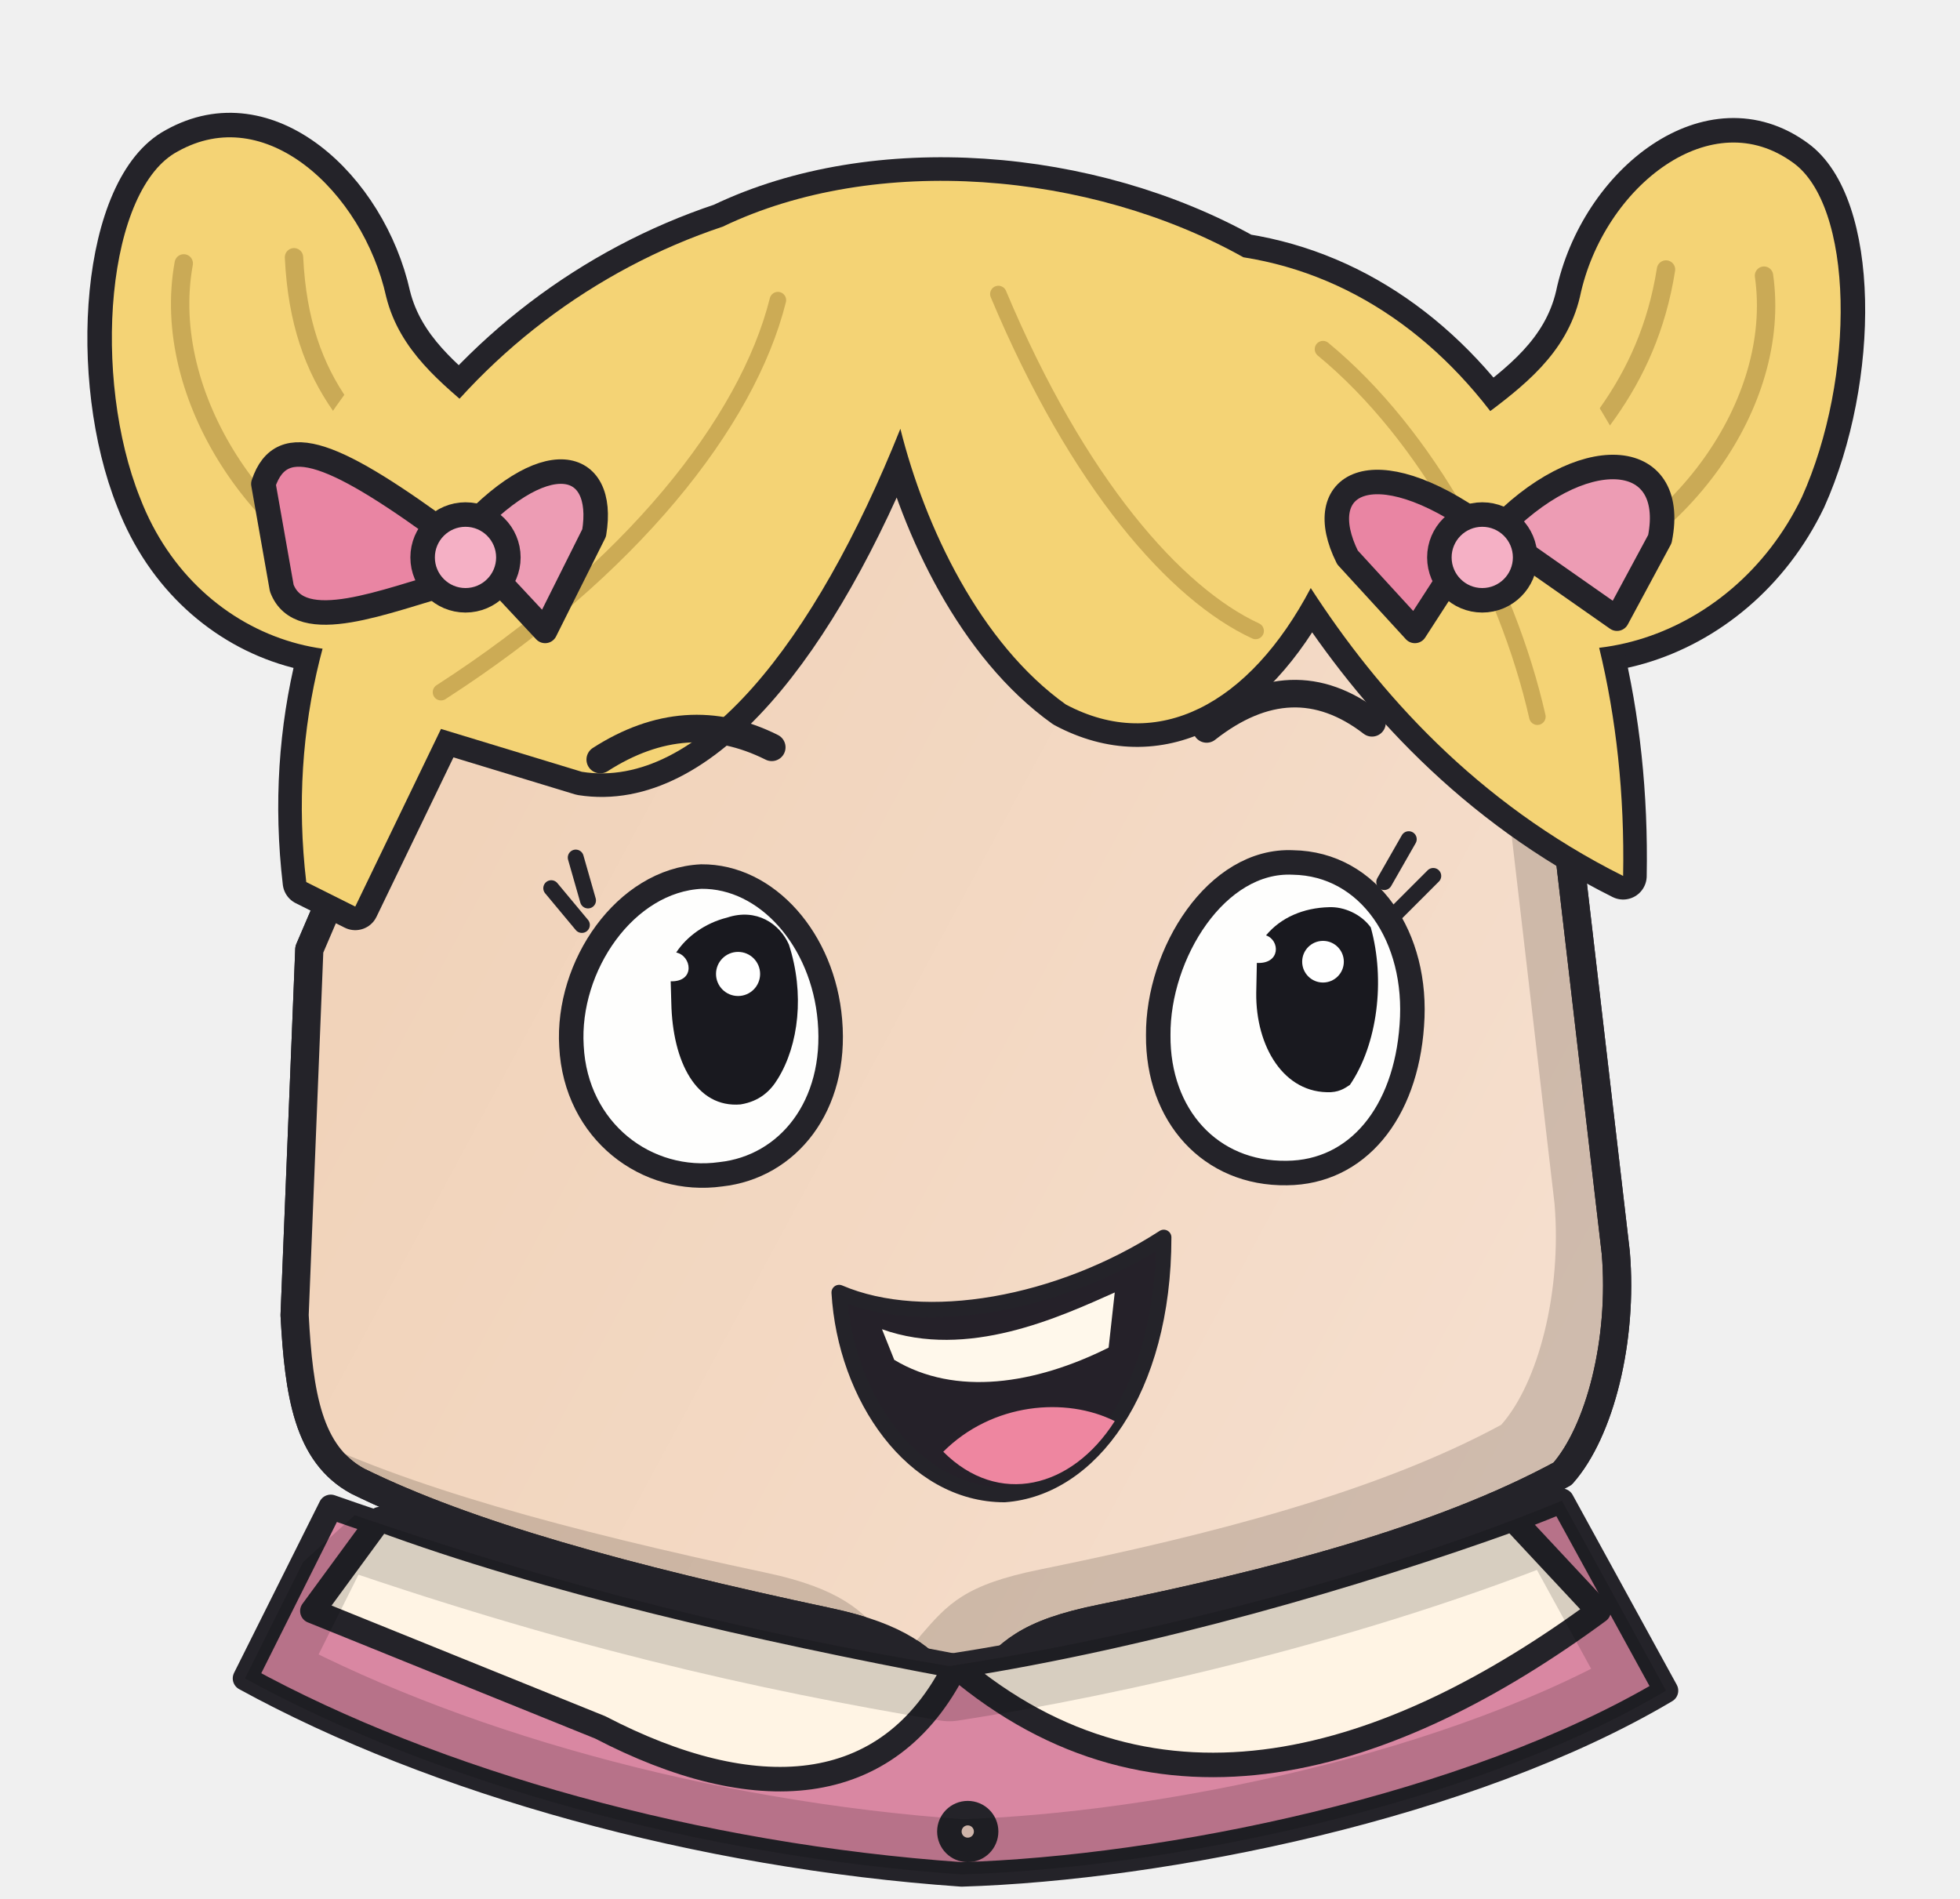
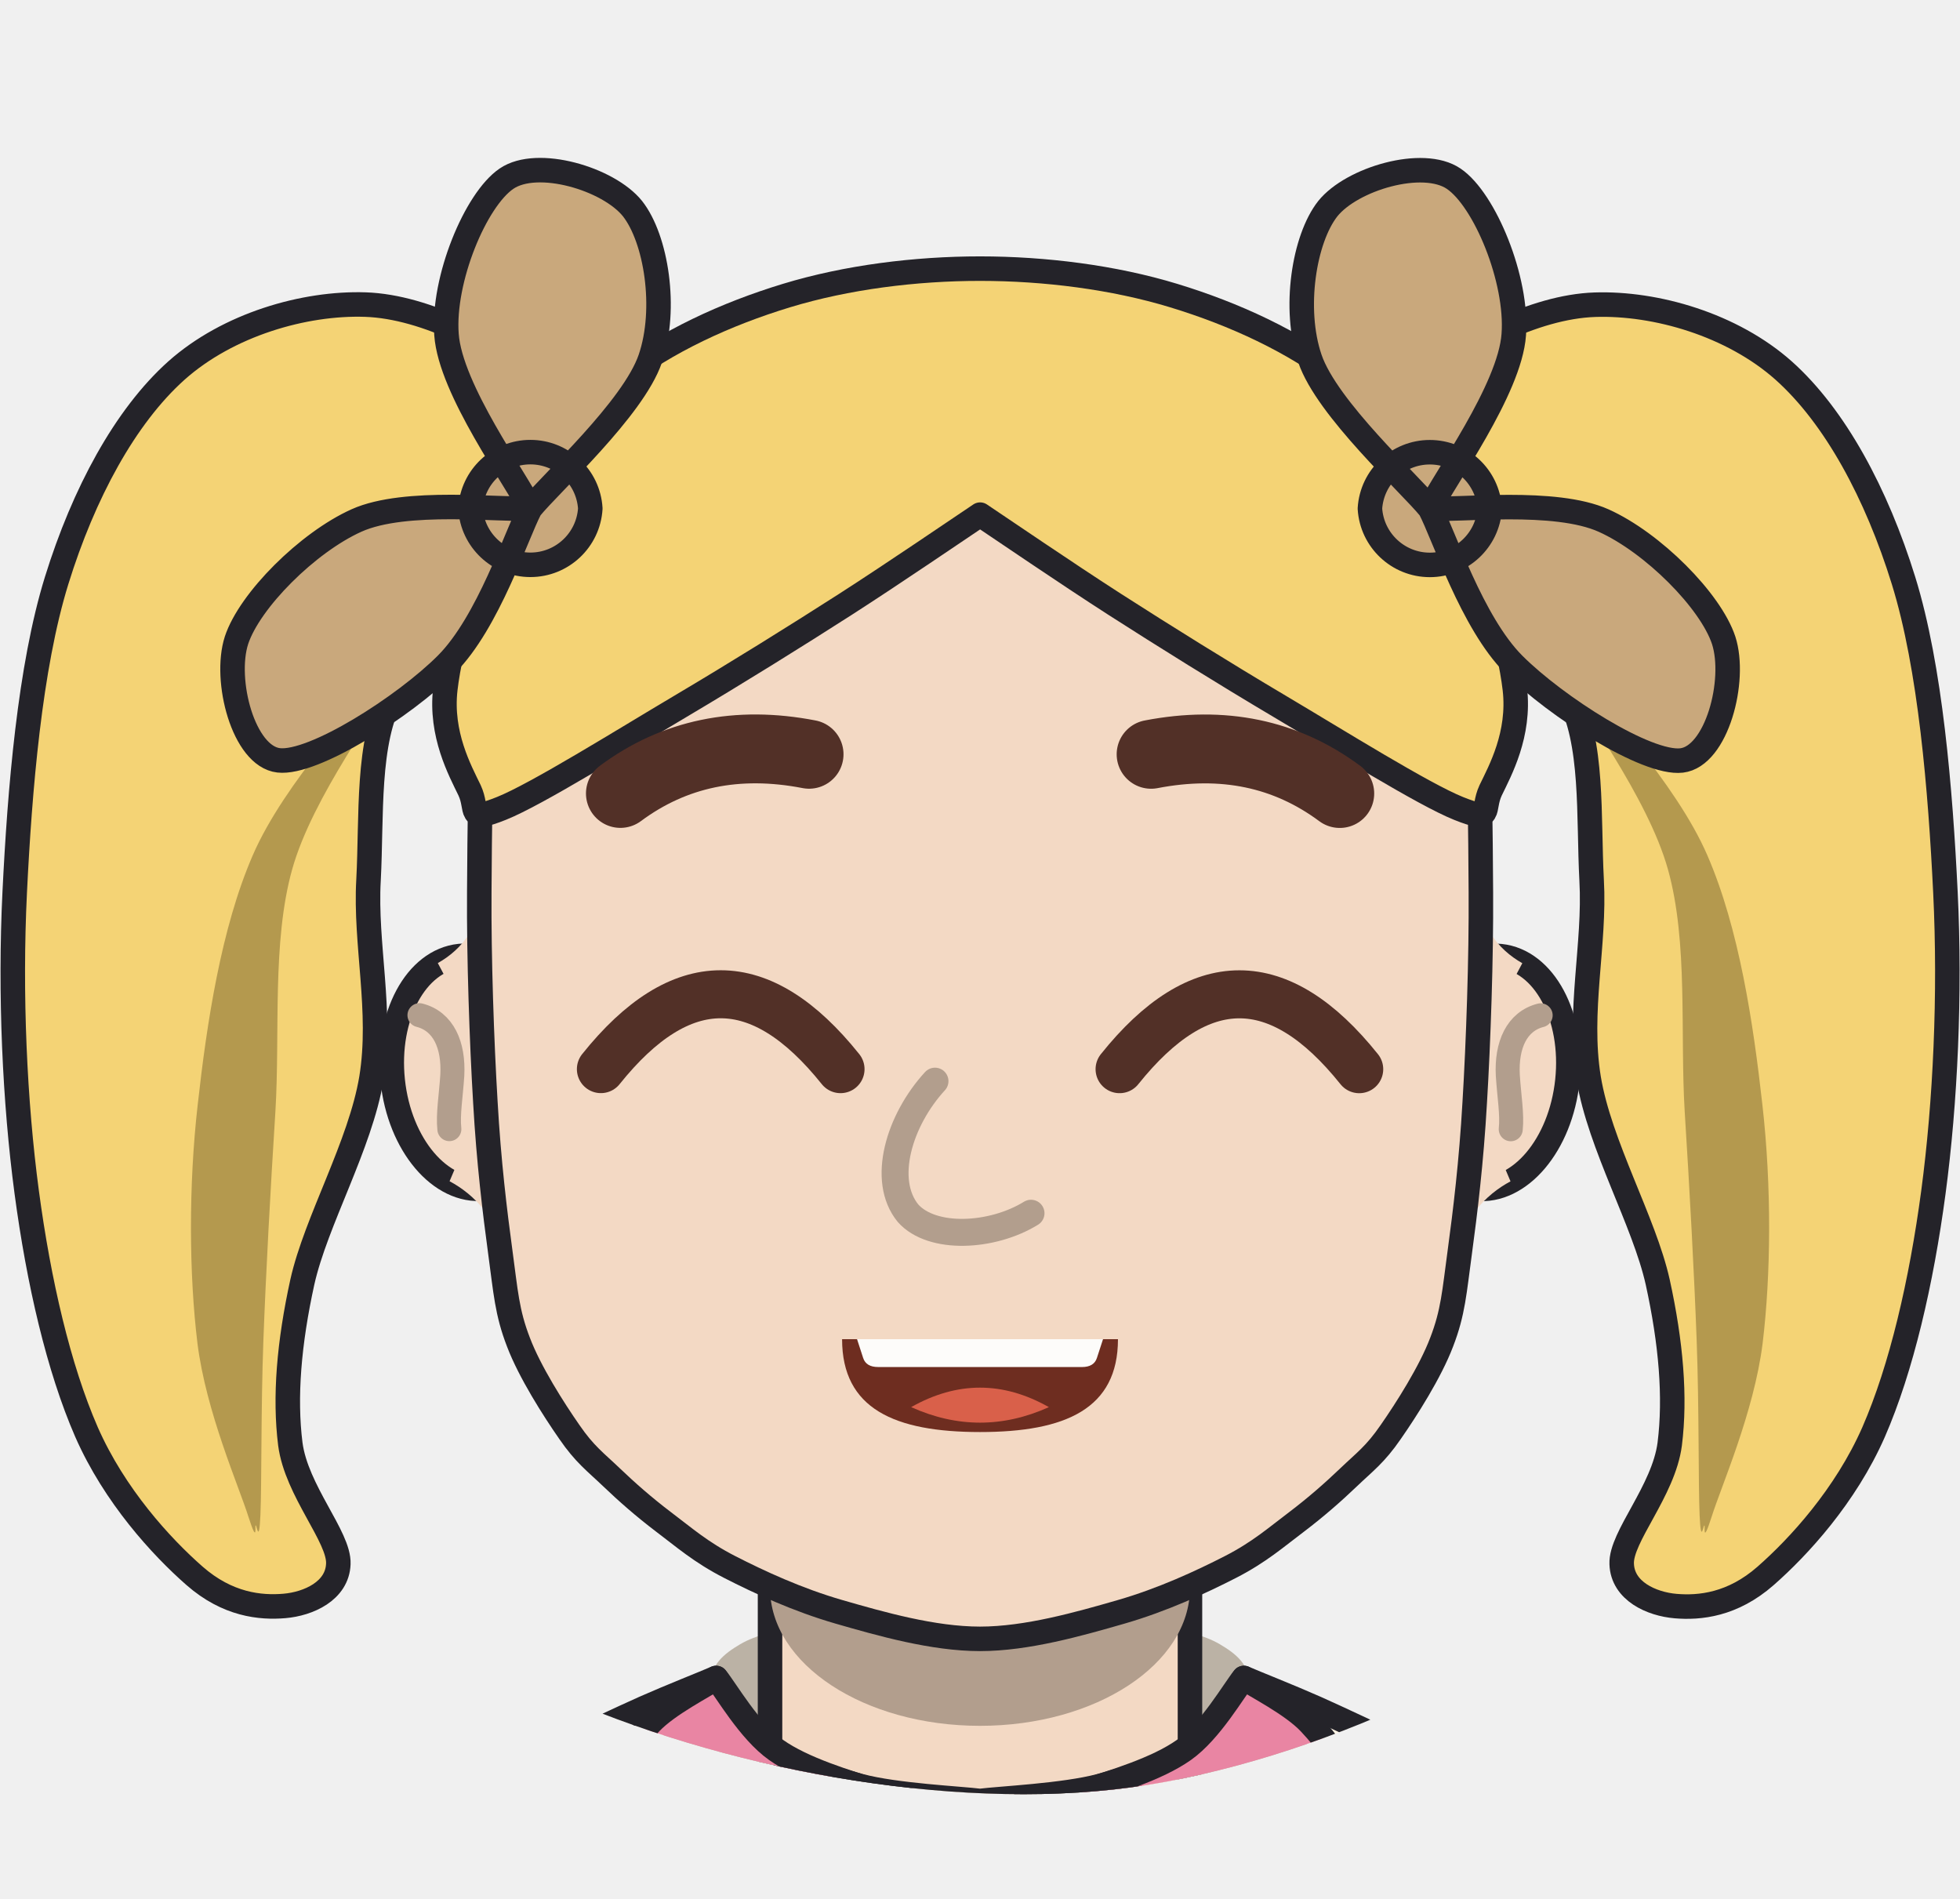
- <svg xmlns="http://www.w3.org/2000/svg" viewBox="0 0 320 310" fill="none" stroke="#242329" stroke-width="4" stroke-linecap="round" stroke-linejoin="round" role="img" aria-labelledby="pigtails-gleeful-title pigtails-gleeful-description">
+ <svg xmlns="http://www.w3.org/2000/svg" viewBox="0 0 320 310" width="320" height="310">
  <defs>
-     <linearGradient id="pigtails-gleeful-skin" x1="84" y1="144" x2="251" y2="234" gradientUnits="userSpaceOnUse">
-       <stop stop-color="#F1D3BA" />
-       <stop offset=".55" stop-color="#F3D9C4" />
-       <stop offset="1" stop-color="#F5DECD" />
-     </linearGradient>
-     <linearGradient id="pigtails-gleeful-hair" x1="151" y1="43" x2="158" y2="133" gradientUnits="userSpaceOnUse">
-       <stop stop-color="#493225" />
-       <stop offset=".5" stop-color="#533B2B" />
-       <stop offset="1" stop-color="#33251E" />
-     </linearGradient>
-     <linearGradient id="pigtails-gleeful-mint" x1="155" y1="20" x2="162" y2="216" gradientUnits="userSpaceOnUse">
-       <stop stop-color="#B5F3D6" />
-       <stop offset=".55" stop-color="#AEF0D2" />
-       <stop offset="1" stop-color="#ABEDCF" />
-     </linearGradient>
-     <linearGradient id="pigtails-gleeful-ear-cushion" x1="35" y1="147" x2="62" y2="200" gradientUnits="userSpaceOnUse">
-       <stop stop-color="#309775" />
-       <stop offset="1" stop-color="#349778" />
-     </linearGradient>
-     <linearGradient id="pigtails-gleeful-collar-fabric" x1="99" y1="244" x2="112" y2="301" gradientUnits="userSpaceOnUse">
-       <stop stop-color="#18344F" />
-       <stop offset="1" stop-color="#1D3959" />
-     </linearGradient>
-     <clipPath id="pigtails-gleeful-hair-boundary">
-       <path d="M60.5 131.2C68.5 80.1 106.6 44 158.6 44.3C210.7 44.5 247.6 79.4 255.4 131.1C251.6 116.7 232 107 212.6 106.6C195.2 105.5 177.9 111 158.3 113.8C139 117 119.2 116.9 99.2 118.3C82 119.7 69.5 124.2 60.5 131.2Z" />
+     <clipPath id="cd16b">
+       <rect x="-4000" y="-4000" width="9000" height="9000" />
    </clipPath>
-     <clipPath id="pigtails-gleeful-head-clip">
-       <path d="M61 130.5C63 83 104 44 159 44C212 44 252 82 255 129L263.8 204.5C265 218.8 261.2 233.7 255.1 240.6C235 251.5 207.9 258.5 179.9 264.2C167.5 266.7 164.8 269.8 160.3 275C158.7 277.4 156.1 277.2 154.1 275C150.9 271 147 267.3 135.3 264.8C101.9 257.7 76.3 250.6 58.4 241.8C50.3 237.4 48.8 227.7 48.1 214.7L50.5 155Z" />
+     <pattern id="cd16pat" width="22" height="22" patternUnits="userSpaceOnUse">
+       <rect width="22" height="22" fill="#A9DDF7" />
+       <circle cx="11" cy="11" r="4.4" fill="#3B5BA9" />
+     </pattern>
+     <clipPath id="cd16cr">
+       <path d="M888.86 586.21C892.64 652.19 849.65 739.81 795.84 792.00C742.02 844.19 647.38 888.26 566.52 899.35C485.94 910.17 384.53 890.70 310.98 857.44C237.70 823.90 150.08 760.90 126.01 698.97C101.68 637.05 133.86 547.81 165.77 485.34C197.67 422.88 250.41 359.33 317.20 323.90C383.99 288.48 490.54 260.63 566.79 272.80C642.78 284.69 720.12 343.65 773.93 395.84C827.47 448.03 885.07 520.23 888.86 586.21Z" />
+       <path d="M-473.50 -700.97L1473.50 -700.97L1473.50 818.77L-473.50 818.77Z" />
    </clipPath>
-     <clipPath id="pigtails-gleeful-confident-eyes">
-       <path d="M90 158L238 148L238 199L90 199Z" />
+     <clipPath id="cd16s">
+       <path d="M500 905.2C508.8 904.1 537.1 902.8 552.9 898.6C568.8 894.4 584.7 888 595.3 880.1C605.9 872.1 613 855.8 616.5 850.9C621.8 853.2 636.8 859.1 648.3 864.2C659.7 869.3 672.5 875.4 685.3 881.4C698.1 887.3 712.5 893.3 725 899.9C737.6 906.5 750.8 914.3 760.8 921.1C770.7 927.9 778 934.3 784.6 941C791.2 947.6 795.8 954.2 800.5 960.8C805.1 967.4 808.6 974.1 812.4 980.7C816.1 987.2 821.2 996.8 823 1000L177 1000C178.8 996.8 183.9 987.2 187.6 980.7C191.4 974.1 194.9 967.4 199.5 960.8C204.2 954.2 208.8 947.6 215.4 941C222 934.3 229.3 927.9 239.2 921.1C249.2 914.3 262.4 906.5 275 899.9C287.5 893.3 301.9 887.3 314.7 881.4C327.5 875.4 340.3 869.3 351.7 864.2C363.2 859.1 378.2 853.2 383.5 850.9C387 855.8 394.1 872.1 404.7 880.1C415.3 888 431.2 894.4 447.1 898.6C462.9 902.8 491.2 904.1 500 905.2Z" fill="#FFF4E4" stroke="#242329" stroke-width="10.82" stroke-linejoin="round" stroke-linecap="round" transform="translate(500 1014) scale(0.86) translate(-500 -1000)" />
+       <path d="M494.7 919.8C488.1 918.5 469.1 916.3 455 911.8C440.9 907.4 421.9 901.7 410 893.3C398.1 884.9 387.9 866.8 383.5 861.5C378.7 864.8 362.3 873 354.4 881.4C346.5 889.8 338.1 901 335.9 911.8C333.7 922.6 335.4 936.3 341.2 946.3C346.9 956.2 357 966.3 370.3 971.4C383.5 976.5 404.7 979.1 420.6 976.7C436.5 974.3 453.2 966.3 465.6 956.8C477.9 947.4 489.9 926 494.7 919.8ZM505.3 919.8C511.9 918.5 530.9 916.3 545 911.8C559.1 907.4 578.1 901.7 590 893.3C601.9 884.9 612.1 866.8 616.5 861.5C621.3 864.8 637.7 873 645.6 881.4C653.5 889.8 661.9 901 664.1 911.8C666.3 922.6 664.6 936.3 658.8 946.3C653.1 956.2 643 966.3 629.7 971.4C616.5 976.5 595.3 979.1 579.4 976.7C563.5 974.3 546.8 966.3 534.4 956.8C522.1 947.4 510.1 926 505.3 919.8Z" fill="#BBB2A5" transform="translate(500 1014) scale(0.86) translate(-500 -1000)" />
+       <path d="M494.7 909.2C488.1 907.9 469.1 905.7 455 901.2C440.9 896.8 421.9 891.1 410 882.7C398.1 874.3 387.9 856.2 383.5 850.9C378.7 854.3 362.3 862.4 354.4 870.8C346.5 879.2 338.1 890.4 335.9 901.2C333.7 912.1 335.4 925.7 341.2 935.7C346.9 945.6 357 955.7 370.3 960.8C383.5 965.9 404.7 968.5 420.6 966.1C436.5 963.7 453.2 955.7 465.6 946.3C477.9 936.8 489.9 915.4 494.7 909.2ZM505.3 909.2C511.9 907.9 530.9 905.7 545 901.2C559.1 896.8 578.1 891.1 590 882.7C601.9 874.3 612.1 856.2 616.5 850.9C621.3 854.3 637.7 862.4 645.6 870.8C653.5 879.2 661.9 890.4 664.1 901.2C666.3 912.1 664.6 925.7 658.8 935.7C653.1 945.6 643 955.7 629.7 960.8C616.5 965.9 595.3 968.5 579.4 966.1C563.5 963.7 546.8 955.7 534.4 946.3C522.1 936.8 510.1 915.4 505.3 909.2Z" fill="#E985A3" stroke="#242329" stroke-width="10.82" stroke-linejoin="round" stroke-linecap="round" transform="translate(500 1014) scale(0.86) translate(-500 -1000)" />
    </clipPath>
-     <clipPath id="pigtails-gleeful-soft-lids">
-       <path d="M90 160Q114 149 139 157L139 199L90 199ZM185 157Q210 145 236 153L236 199L185 199Z" />
+     <clipPath id="cd16eL">
+       <ellipse cx="385.5" cy="569" rx="59.6" ry="60.9" />
    </clipPath>
-     <clipPath id="pigtails-gleeful-fin-half">
-       <path d="M330 0H420V420H0V300Z" />
+     <clipPath id="cd16eR">
+       <ellipse cx="614.5" cy="569" rx="59.6" ry="60.9" />
    </clipPath>
-     <mask id="pigtails-gleeful-hair-under" maskUnits="userSpaceOnUse" x="0" y="0" width="320" height="310">
-       <rect width="320" height="310" fill="#FFFFFF" stroke="none" />
-       <path d="M80 100C61 116 31 108 21 82C13 62 15 30 28 23C44 14 61 30 65 48C69 64 90 68 94 86Z" fill="#000000" stroke="none" />
-       <path d="M234 100C254 116 284 107 296 82C305 62 305 33 294 25C279 14 260 29 256 48C252 65 230 68 223 86Z" fill="#000000" stroke="none" />
-       <path d="M61 130.5C63 83 104 44 159 44C212 44 252 82 255 129L263.8 204.5C265 218.8 261.2 233.7 255.1 240.6C235 251.5 207.9 258.5 179.9 264.2C167.5 266.7 164.8 269.8 160.3 275C158.7 277.4 156.1 277.2 154.1 275C150.9 271 147 267.3 135.3 264.8C101.9 257.7 76.3 250.6 58.4 241.8C50.3 237.4 48.8 227.7 48.1 214.7L50.5 155Z" fill="#FFFFFF" stroke="none" />
-     </mask>
-     <mask id="pigtails-gleeful-hair-gap" maskUnits="userSpaceOnUse" x="0" y="0" width="320" height="310">
-       <rect width="320" height="310" fill="#FFFFFF" stroke="none" />
-       <path d="M50 144C44 93 76 51 118 37C143 25 178 28 203 42C241 48 266 90 265 143C241 131 225 113 214 96C204 115 189 123 174 115C160 105 151 86 147 70C133 105 114 129 95 126L72 119L58 148Z" fill="#000000" stroke="#000000" stroke-width="30" />
-     </mask>
-     <clipPath id="pigtails-gleeful-fin-collar-front">
-       <path d="M54 246C94 260 125 267 155 272C181 268 221 259 255 245L272 276C240 295 190 305 157 306C114 303 71 291 40 274Z" />
+     <filter id="cd16bl" x="-60%" y="-90%" width="220%" height="280%">
+       <feGaussianBlur stdDeviation="15" />
+     </filter>
+     <clipPath id="cd16eo">
+       <path d="M-1000 -1000H2000V2000H-1000Z" />
    </clipPath>
-     <clipPath id="pigtails-gleeful-fin-hat">
-       <path d="M74 88C55 74 46 70 43 79L46 96C49 104 63 98 74 95Z" />
+     <clipPath id="cd16ck">
+       <ellipse cx="385.5" cy="561.1" rx="66.5" ry="65.2" />
+       <ellipse cx="385.5" cy="569" rx="62.6" ry="63.9" />
+       <ellipse cx="614.5" cy="561.1" rx="66.5" ry="65.2" />
+       <ellipse cx="614.5" cy="569" rx="62.6" ry="63.9" />
    </clipPath>
  </defs>
-   <g id="pigtails-gleeful-hair-back">
-     <path d="M80 100C61 116 31 108 21 82C13 62 15 30 28 23C44 14 61 30 65 48C69 64 90 68 94 86Z" fill="#F4D375" stroke-width="4" />
-     <path d="M234 100C254 116 284 107 296 82C305 62 305 33 294 25C279 14 260 29 256 48C252 65 230 68 223 86Z" fill="#F4D375" stroke-width="4" />
-     <g mask="url(#pigtails-gleeful-hair-gap)">
-       <path d="M30 43C26 65 43 89 62 96M48 42C49 63 59 72 73 83M288 45C291 66 274 89 252 96M272 44C269 63 258 74 247 84" fill="none" stroke-width="3" stroke="#CAAA56" />
-     </g>
-   </g>
-   <g id="pigtails-gleeful-head">
-     <path d="M61 130.5C63 83 104 44 159 44C212 44 252 82 255 129L263.8 204.5C265 218.8 261.2 233.7 255.1 240.6C235 251.5 207.9 258.5 179.9 264.2C167.5 266.7 164.8 269.8 160.3 275C158.7 277.4 156.1 277.2 154.1 275C150.9 271 147 267.3 135.3 264.8C101.9 257.7 76.3 250.6 58.4 241.8C50.3 237.4 48.8 227.7 48.1 214.7L50.5 155Z" fill="url(#pigtails-gleeful-skin)" stroke-width="4.6" />
-   </g>
-   <g clip-path="url(#pigtails-gleeful-head-clip)" stroke="none">
-     <path d="M61 130.5C63 83 104 44 159 44C212 44 252 82 255 129L263.8 204.5C265 218.8 261.2 233.7 255.1 240.6C235 251.5 207.9 258.5 179.9 264.2C167.5 266.7 164.8 269.8 160.3 275C158.7 277.4 156.1 277.2 154.1 275C150.9 271 147 267.3 135.3 264.8C101.9 257.7 76.3 250.6 58.4 241.8C50.3 237.4 48.8 227.7 48.1 214.7L50.5 155Z" fill="#000000" fill-opacity=".16" />
-     <path d="M61 130.5C63 83 104 44 159 44C212 44 252 82 255 129L263.8 204.5C265 218.8 261.2 233.7 255.1 240.6C235 251.5 207.9 258.5 179.9 264.2C167.5 266.7 164.8 269.8 160.3 275C158.7 277.4 156.1 277.2 154.1 275C150.9 271 147 267.3 135.3 264.8C101.9 257.7 76.3 250.6 58.4 241.8C50.3 237.4 48.8 227.7 48.1 214.7L50.5 155Z" transform="translate(-10 -8)" fill="url(#pigtails-gleeful-skin)" />
-   </g>
-   <path d="M61 130.5C63 83 104 44 159 44C212 44 252 82 255 129L263.8 204.5C265 218.8 261.2 233.7 255.1 240.6C235 251.5 207.9 258.5 179.9 264.2C167.5 266.7 164.8 269.8 160.3 275C158.7 277.4 156.1 277.2 154.1 275C150.9 271 147 267.3 135.3 264.8C101.9 257.7 76.3 250.6 58.4 241.8C50.3 237.4 48.8 227.7 48.1 214.7L50.5 155Z" fill="none" stroke-width="4.6" />
-   <g mask="url(#pigtails-gleeful-hair-under)">
-     <path d="M50 144C44 93 76 51 118 37C143 25 178 28 203 42C241 48 266 90 265 143C241 131 225 113 214 96C204 115 189 123 174 115C160 105 151 86 147 70C133 105 114 129 95 126L72 119L58 148Z" fill="none" stroke-width="7.7" />
-   </g>
-   <g id="pigtails-gleeful-hair-front">
-     <path d="M50 144C44 93 76 51 118 37C143 25 178 28 203 42C241 48 266 90 265 143C241 131 225 113 214 96C204 115 189 123 174 115C160 105 151 86 147 70C133 105 114 129 95 126L72 119L58 148Z" fill="#F4D375" stroke="none" />
-     <path d="M72 113C103 93 122 69 127 49M163 48C176 79 192 97 205 103M216 57C233 71 246 95 251 117" fill="none" stroke-width="2.7" stroke="#CCAB55" />
-   </g>
-   <g id="pigtails-gleeful-collar">
-     <path d="M54 246C94 260 125 267 155 272C181 268 221 259 255 245L272 276C240 295 190 305 157 306C114 303 71 291 40 274Z" fill="#D987A2" stroke-width="4" />
-     <path d="M62 248C89 258 124 266 156 272C145 294 123 295 98 282L51 263Z" fill="#FFF4E4" stroke-width="4" />
-     <path d="M156 272C188 267 222 257 247 248L261 263C227 288 189 300 156 272Z" fill="#FFF4E4" stroke-width="4" />
-     <circle cx="158" cy="299" r="3" fill="#F4D6C8" />
-   </g>
-   <g clip-path="url(#pigtails-gleeful-fin-collar-front)">
-     <g clip-path="url(#pigtails-gleeful-fin-half)">
-       <path d="M54 246C94 260 125 267 155 272C181 268 221 259 255 245L272 276C240 295 190 305 157 306C114 303 71 291 40 274Z" fill="none" stroke="#000000" stroke-opacity=".16" stroke-width="18" />
-     </g>
-   </g>
-   <g id="pigtails-gleeful-expression-gleeful">
-     <g id="pigtails-gleeful-eyebrows">
-       <path d="M98 124Q112 115 126 122" fill="none" stroke-width="4.5" />
-       <path d="M197 119Q211 108 224 118" fill="none" stroke-width="4.5" />
-     </g>
-     <g id="pigtails-gleeful-eyes">
-       <path id="pigtails-gleeful-eye-white-left" d="M114.5 143.1C125.2 143 134.4 153.4 135.5 166.6C136.7 180.6 128.6 190.5 117.7 191.7C105.6 193.4 94 184.7 93.3 170.8C92.5 157.7 102.1 143.7 114.5 143.1Z" fill="#FEFEFD" stroke-width="4" />
-       <g transform="translate(-5 -4)">
-         <path d="M123.7 153.8C128.5 152.2 132.3 154.8 133.8 158.2C136.4 166.2 135.4 174.6 132 180.1C130.8 182.1 129 183.8 125.9 184.3C118.7 184.9 114.8 177.4 114.6 167.7L114.5 164.2C118.6 164.3 117.9 160 115.4 159.5C117.1 156.9 120.1 154.7 123.7 153.8Z" fill="#19191F" stroke="none" />
-         <circle cx="125.5" cy="163" r="3.6" fill="#FFFFFF" stroke="none" />
-       </g>
-       <path id="pigtails-gleeful-eye-white-right" d="M211.1 140.8C223.5 141 231.6 153 230.5 167.4C229.5 181.7 221.6 191.4 210.1 191.5C197.6 191.7 189 182.1 189.1 169C189 155.7 198.6 140.2 211.1 140.8Z" fill="#FEFEFD" stroke-width="4" />
-       <g transform="translate(-5 -4)">
-         <path d="M222 152.1C224.4 152 227.2 153.2 228.8 155.4C231.2 164 229.9 174.5 225.4 181.1C224.9 181.4 224 182.2 222.3 182.3C214.6 182.6 210 174.8 210.1 166.1L210.2 161.2C214.1 161.4 214 157.5 211.7 156.7C214.1 153.8 217.8 152.2 222 152.1Z" fill="#19191F" stroke="none" />
-         <circle cx="221" cy="161" r="3.4" fill="#FFFFFF" stroke="none" />
+   <g transform="translate(-55 -107) scale(0.43)">
+     <g clip-path="url(#cd16b)">
+       <g transform="translate(500 1014) scale(0.86) translate(-500 -1000)">
+         <g transform="matrix(1 0.0001 -0.0001 1 0.08335 0.01754)">
+           <path fill="#F4D375" data-o="f" d="M343.8 342.6C345.1 326.8 325.9 295.4 306.7 279.1C287.5 262.8 255.6 245.6 228.6 244.7C201.7 243.8 168 253.5 145.2 273.8C122.5 294.1 104.2 328.1 92.3 366.5C80.4 404.9 76 459.1 73.8 504.1C71.6 549.1 73.8 596.8 79.1 636.5C84.4 676.2 93.2 714.2 105.5 742.4C117.9 770.6 138.6 793.1 153.2 805.9C167.8 818.7 182.3 820.1 192.9 819.2C203.5 818.3 216.3 812.6 216.7 800.6C217.2 788.7 198.2 768.4 195.5 747.7C192.9 727 194.9 703.1 200.8 676.2C206.8 649.3 226.4 615.8 231.3 586.2C236.1 556.6 228.4 527.1 230 498.8C231.5 470.6 229.1 437.5 240.6 416.8C252 396 281.6 386.8 298.8 374.4C316 362.1 342.5 358.5 343.8 342.6ZM656.2 342.6C654.9 326.8 674.1 295.4 693.3 279.1C712.5 262.8 744.4 245.6 771.4 244.7C798.3 243.8 832 253.5 854.8 273.8C877.5 294.1 895.8 328.1 907.7 366.5C919.6 404.9 924 459.1 926.2 504.1C928.4 549.1 926.2 596.8 920.9 636.5C915.6 676.2 906.8 714.2 894.5 742.4C882.1 770.6 861.4 793.1 846.8 805.9C832.2 818.7 817.7 820.1 807.1 819.2C796.5 818.3 783.7 812.6 783.3 800.6C782.8 788.7 801.8 768.4 804.5 747.7C807.1 727 805.1 703.1 799.2 676.2C793.2 649.3 773.6 615.8 768.7 586.2C763.9 556.6 771.6 527.1 770 498.8C768.5 470.6 770.9 437.5 759.4 416.8C748 396 718.4 386.8 701.2 374.4C684 362.1 657.5 358.5 656.2 342.6Z" stroke="#242329" stroke-width="10.82" stroke-linejoin="round" stroke-linecap="round" />
+           <path fill="#B4994E" d="M242.8 402.6C242.1 403 249 390.6 238.3 404.8C227.7 419 192.8 455.6 178.9 487.8C164.9 520 158.6 562 154.6 597.9C150.5 633.9 150.8 673 154.5 703.3C158.3 733.6 172.8 766.4 177 779.8C181.3 793.2 179.7 783 180.2 783.7C180.6 782.9 181.7 792.7 182.3 779.1C182.9 765.5 182.5 731.7 183.6 702.1C184.7 672.4 186.7 635.6 188.9 600.9C191 566.3 187.3 526.2 196.3 494C205.3 461.8 235.1 422.8 242.8 407.6C250.5 392.4 242.8 403.4 242.8 402.6ZM757.2 402.6C757.2 403.4 749.5 392.4 757.2 407.6C764.9 422.8 794.7 461.8 803.7 494C812.7 526.2 809 566.3 811.1 600.9C813.3 635.6 815.3 672.4 816.4 702.1C817.5 731.7 817.1 765.5 817.7 779.1C818.3 792.7 819.4 782.9 819.8 783.7C820.3 783 818.7 793.2 823 779.8C827.2 766.4 841.7 733.6 845.5 703.3C849.2 673 849.5 633.9 845.4 597.9C841.4 562 835.1 520 821.1 487.8C807.2 455.6 772.3 419 761.7 404.8C751 390.6 757.9 403 757.2 402.6Z" />
+         </g>
+         <g clip-path="url(#cd16cr)">
+           <g transform="translate(0 0.06)">
+             <path d="M500 824.5C525.6 824.5 558.7 826.2 576.8 828.4C594.9 830.7 601.5 833.1 608.5 837.7C615.6 842.3 619.6 847.4 619.1 856.2C618.7 865.1 625.8 880.5 605.9 890.7C586 900.8 535.3 917.1 500 917.1C464.7 917.1 414 900.8 394.1 890.7C374.2 880.5 381.3 865.1 380.9 856.2C380.4 847.4 384.4 842.3 391.5 837.7C398.5 833.1 405.1 830.7 423.2 828.4C441.3 826.2 474.4 824.5 500 824.5Z" fill="#BBB2A5" />
+           </g>
+         </g>
+         <g clip-path="url(#cd16cr)">
+           <g transform="translate(0 0.06)">
+             <path d="M407.3 768.9L407.3 935.7Q407.3 967.4 439.1 967.4L560.9 967.4Q592.7 967.4 592.7 935.7L592.7 768.9Z" fill="#F3D9C4" stroke="#242329" stroke-width="10.82" stroke-linejoin="round" stroke-linecap="round" />
+             <ellipse cx="500" cy="811.2" rx="92.7" ry="60.9" fill="#B29E8D" />
+           </g>
+         </g>
+         <g transform="matrix(1 0.0001 -0.0001 1 0.08335 0.01754)">
+           <ellipse cx="275.6" cy="583.6" rx="35.1" ry="51.6" transform="rotate(-6 275.6 583.6)" fill="#F3D9C4" stroke="#242329" stroke-width="10.82" stroke-linejoin="round" stroke-linecap="round" />
+           <ellipse cx="724.4" cy="583.6" rx="35.1" ry="51.6" transform="rotate(6 724.4 583.6)" fill="#F3D9C4" stroke="#242329" stroke-width="10.82" stroke-linejoin="round" stroke-linecap="round" />
+           <path d="M281.3 496.1C281.3 518.4 271 529.5 260.6 535.4L286.2 583.6ZM718.7 496.1C718.7 518.4 729 529.5 739.4 535.4L713.8 583.6ZM291.8 671C288.8 648.8 276.3 637.3 265.8 631.7L286.2 583.6ZM708.2 671C711.2 648.8 723.7 637.3 734.2 631.7L713.8 583.6Z" fill="#F3D9C4" />
+           <path d="M252.5 558.4C263.1 561.1 267.7 571.6 267 584.9C266.4 594.2 265 602.1 265.7 608.7M747.5 558.4C736.9 561.1 732.3 571.6 733 584.9C733.6 594.2 735 602.1 734.3 608.7" fill="none" stroke="#B29E8D" stroke-width="10.6" stroke-linecap="round" stroke-linejoin="round" />
+         </g>
+         <g transform="matrix(1 0.0001 -0.0001 1 0.08335 0.01754)">
+           <path d="M500 255.3C526.5 255.3 554.7 258.6 579.4 265.9C604.1 273.2 628.8 284 648.3 299C667.7 314 684.4 334.9 695.9 355.9C707.4 376.8 712.9 400 717.1 424.7C721.3 449.4 720.8 475.5 721.1 504.1C721.3 532.8 720 570.3 718.4 596.8C716.9 623.3 714.2 645.3 711.8 663C709.4 680.6 708.9 689.5 703.8 702.7C698.8 715.9 688.2 732.5 681.3 742.4C674.5 752.3 669.8 755.6 662.8 762.3C655.9 768.9 648.4 775.5 639.7 782.1C630.9 788.7 623.4 795.4 610.5 802C597.6 808.6 580.6 816.5 562.2 821.8C543.8 827.1 520.7 833.7 500 833.7C479.3 833.7 456.2 827.1 437.8 821.8C419.4 816.5 402.4 808.6 389.5 802C376.6 795.4 369.1 788.7 360.3 782.1C351.6 775.5 344.1 768.9 337.2 762.3C330.2 755.6 325.5 752.3 318.7 742.4C311.8 732.5 301.2 715.9 296.2 702.7C291.1 689.5 290.6 680.6 288.2 663C285.8 645.3 283.1 623.3 281.6 596.8C280 570.3 278.7 532.8 278.9 504.1C279.2 475.5 278.7 449.4 282.9 424.7C287.1 400 292.6 376.8 304.1 355.9C315.6 334.9 332.3 314 351.7 299C371.2 284 395.9 273.2 420.6 265.9C445.3 258.6 473.5 255.3 500 255.3Z" fill="#F3D9C4" data-sk="1" stroke="#242329" stroke-width="10.82" stroke-linejoin="round" stroke-linecap="round" />
+         </g>
+         <g clip-path="url(#cd16cr)">
+           <g transform="translate(0 0.13)">
+             <path d="M500 905.2C508.8 904.1 537.1 902.8 552.9 898.6C568.8 894.4 584.7 888 595.3 880.1C605.9 872.1 613 855.8 616.5 850.9C621.8 853.2 636.8 859.1 648.3 864.2C659.7 869.3 672.5 875.4 685.3 881.4C698.1 887.3 712.5 893.3 725 899.9C737.6 906.5 750.8 914.3 760.8 921.1C770.7 927.9 778 934.3 784.6 941C791.2 947.6 795.8 954.2 800.5 960.8C805.1 967.4 808.6 974.1 812.4 980.7C816.1 987.2 821.2 996.8 823 1000L177 1000C178.8 996.8 183.9 987.2 187.6 980.7C191.4 974.1 194.9 967.4 199.5 960.8C204.2 954.2 208.8 947.6 215.4 941C222 934.3 229.3 927.9 239.2 921.1C249.2 914.3 262.4 906.5 275 899.9C287.5 893.3 301.9 887.3 314.7 881.4C327.5 875.4 340.3 869.3 351.7 864.2C363.2 859.1 378.2 853.2 383.5 850.9C387 855.8 394.1 872.1 404.7 880.1C415.3 888 431.2 894.4 447.1 898.6C462.9 902.8 491.2 904.1 500 905.2Z" fill="#FFF4E4" stroke="#242329" stroke-width="10.82" stroke-linejoin="round" stroke-linecap="round" />
+             <path d="M494.7 919.8C488.1 918.5 469.1 916.3 455 911.8C440.9 907.4 421.9 901.7 410 893.3C398.1 884.9 387.9 866.8 383.5 861.5C378.7 864.8 362.3 873 354.4 881.4C346.5 889.8 338.1 901 335.9 911.8C333.7 922.6 335.4 936.3 341.2 946.3C346.9 956.2 357 966.3 370.3 971.4C383.5 976.5 404.7 979.1 420.6 976.7C436.5 974.3 453.2 966.3 465.6 956.8C477.9 947.4 489.9 926 494.7 919.8ZM505.3 919.8C511.9 918.5 530.9 916.3 545 911.8C559.1 907.4 578.1 901.7 590 893.3C601.9 884.9 612.1 866.8 616.5 861.5C621.3 864.8 637.7 873 645.6 881.4C653.5 889.8 661.9 901 664.1 911.8C666.3 922.6 664.6 936.3 658.8 946.3C653.1 956.2 643 966.3 629.7 971.4C616.5 976.5 595.3 979.1 579.4 976.7C563.5 974.3 546.8 966.3 534.4 956.8C522.1 947.4 510.1 926 505.3 919.8Z" fill="#BBB2A5" />
+             <path d="M494.7 909.2C488.1 907.9 469.1 905.7 455 901.2C440.9 896.8 421.9 891.1 410 882.7C398.1 874.3 387.9 856.2 383.5 850.9C378.7 854.3 362.3 862.4 354.4 870.8C346.5 879.2 338.1 890.4 335.9 901.2C333.7 912.1 335.4 925.7 341.2 935.7C346.9 945.6 357 955.7 370.3 960.8C383.5 965.9 404.7 968.5 420.6 966.1C436.5 963.7 453.2 955.7 465.6 946.3C477.9 936.8 489.9 915.4 494.7 909.2ZM505.3 909.2C511.9 907.9 530.9 905.7 545 901.2C559.1 896.8 578.1 891.1 590 882.7C601.9 874.3 612.1 856.2 616.5 850.9C621.3 854.3 637.7 862.4 645.6 870.8C653.5 879.2 661.9 890.4 664.1 901.2C666.3 912.1 664.6 925.7 658.8 935.7C653.1 945.6 643 955.7 629.7 960.8C616.5 965.9 595.3 968.5 579.4 966.1C563.5 963.7 546.8 955.7 534.4 946.3C522.1 936.8 510.1 915.4 505.3 909.2Z" fill="#E985A3" stroke="#242329" stroke-width="10.82" stroke-linejoin="round" stroke-linecap="round" />
+           </g>
+         </g>
+         <g transform="matrix(1 0.0001 -0.0001 1 0.08335 0.01754)">
+           <path fill="#F4D375" data-o="f" d="M500 337.4C490.1 344 462.5 362.9 440.4 377.1C418.4 391.2 392.9 407.1 367.6 422.1C342.3 437.1 304.2 460.9 288.7 467.1C273.2 473.3 278.7 467.9 274.6 459.1C270.4 450.4 261.6 434.4 263.9 414.4C266.2 394.5 275.5 362.3 288.3 339.4C301 316.6 319.3 293.8 340.3 277.4C361.4 260.9 387.9 248.8 414.5 240.7C441.1 232.6 471.5 228.8 500 228.8C528.5 228.8 558.9 232.6 585.5 240.7C612.1 248.8 638.6 260.9 659.7 277.4C680.7 293.8 699 316.6 711.7 339.4C724.5 362.3 733.8 394.5 736.1 414.4C738.4 434.4 729.6 450.4 725.4 459.1C721.3 467.9 726.8 473.3 711.3 467.1C695.8 460.9 657.7 437.1 632.4 422.1C607.1 407.1 581.6 391.2 559.6 377.1C537.5 362.9 509.9 344 500 337.4Z" stroke="#242329" stroke-width="10.82" stroke-linejoin="round" stroke-linecap="round" />
+           <path fill="#C9A87C" data-o="f" d="M301.4 334.7C295.3 321.9 266.1 282.2 264.4 257.9C262.6 233.7 277.2 198.4 290.9 189.1C304.5 179.8 335.9 189.1 346.5 202.3C357 215.6 361.9 246.5 354.4 268.5C346.9 290.6 310.3 323.7 301.4 334.7ZM301.4 334.7C295.3 346.2 282.9 385 264.4 403.5C245.8 422.1 205.7 447.7 190.3 445.9C174.8 444.1 166 410.6 171.7 392.9C177.5 375.3 203.1 349.7 224.7 340C246.3 330.3 288.6 335.6 301.4 334.7ZM275 334.7A26.5 26.5 0 0 1 327.9 334.7A26.5 26.5 0 0 1 275 334.7ZM698.6 334.7C689.7 323.7 653.1 290.6 645.6 268.5C638.1 246.5 643 215.6 653.5 202.3C664.1 189.1 695.5 179.8 709.1 189.1C722.8 198.4 737.4 233.7 735.6 257.9C733.9 282.2 704.7 321.9 698.6 334.7ZM698.6 334.7C711.4 335.6 753.7 330.3 775.3 340C796.9 349.7 822.5 375.3 828.3 392.9C834 410.6 825.2 444.1 809.7 445.9C794.3 447.7 754.2 422.1 735.6 403.5C717.1 385 704.7 346.2 698.6 334.7ZM672.1 334.7A26.5 26.5 0 0 1 725 334.7A26.5 26.5 0 0 1 672.1 334.7Z" stroke="#242329" stroke-width="10.82" stroke-linejoin="round" stroke-linecap="round" />
+         </g>
+         <g transform="matrix(1 0.0001 -0.0001 1 0.08335 0.01754)">
+           <g filter="url(#cd16bl)">
+             <ellipse cx="330.6" cy="668.3" rx="35.7" ry="19.9" fill="#F0AA90" opacity="0.000" transform="matrix(0.4 0 0 0.4 198.36 400.98)" />
+           </g>
+           <g filter="url(#cd16bl)">
+             <ellipse cx="669.4" cy="668.3" rx="35.7" ry="19.9" fill="#F0AA90" opacity="0.000" transform="matrix(0.4 0 0 0.4 401.64 400.98)" />
+           </g>
+         </g>
+         <g transform="matrix(1 0.0001 -0.0001 1 0.08335 0.01754)">
+           <g clip-path="url(#cd16eo)" display="none">
+             <g>
+               <ellipse cx="385.5" cy="561.1" rx="63.5" ry="62.2" fill="#523027" />
+               <ellipse cx="385.5" cy="569" rx="59.6" ry="60.9" fill="#FDFCFA" />
+               <g clip-path="url(#cd16eL)">
+                 <g transform="translate(0.00 0.00)">
+                   <ellipse cx="397.4" cy="573.6" rx="38.4" ry="44.3" fill="#050404" />
+                   <circle cx="381.5" cy="552.5" r="11.3" fill="#FDFCFA" />
+                   <circle cx="416.6" cy="590.8" r="5.8" fill="#FDFCFA" />
+                 </g>
+               </g>
+             </g>
+             <g>
+               <ellipse cx="614.5" cy="561.1" rx="63.5" ry="62.2" fill="#523027" />
+               <ellipse cx="614.5" cy="569" rx="59.6" ry="60.9" fill="#FDFCFA" />
+               <g clip-path="url(#cd16eR)">
+                 <g transform="translate(0.00 0.00)">
+                   <ellipse cx="602.6" cy="573.6" rx="38.4" ry="44.3" fill="#050404" />
+                   <circle cx="586.7" cy="552.5" r="11.3" fill="#FDFCFA" />
+                   <circle cx="621.8" cy="590.8" r="5.8" fill="#FDFCFA" />
+                 </g>
+               </g>
+             </g>
+           </g>
+           <g clip-path="url(#cd16ck)">
+             <g>
+               <path d="M312.7 618C312.7 669.6 458.3 669.6 458.3 618Q385.5 596.8 312.7 618ZM541.7 618C541.7 669.6 687.3 669.6 687.3 618Q614.5 596.8 541.7 618Z" fill="#F3D9C4" display="none" />
+             </g>
+           </g>
+           <path fill="none" stroke="#523027" stroke-linecap="round" stroke-linejoin="round" display="inline" d="M332.6 582.2Q385.5 516.1 438.4 582.2M561.6 582.2Q614.5 516.1 667.4 582.2" stroke-width="21.2" />
+           <path fill="none" stroke="#523027" stroke-width="30.4" stroke-linecap="round" stroke-linejoin="round" d="M341.2 460.5Q376.9 434.0 424.5 443.2M658.8 460.5Q623.1 434.0 575.5 443.2" transform="translate(0 0.00)" />
+           <g>
+             <path d="M480.1 587.5C464.3 604.7 456.3 631.2 468.2 645.8C478.8 657.7 505.3 656.4 522.5 645.8" fill="none" stroke="#B29E8D" stroke-width="11.9" stroke-linecap="round" stroke-linejoin="round" />
+           </g>
+           <path fill="#6E2D20" stroke="#6E2D20" stroke-linejoin="round" stroke-linecap="round" d="M439.1 701.4C459.4 701.4 479.7 701.4 500.0 701.4C520.3 701.4 540.6 701.4 560.9 701.4C560.9 732.1 537.8 742.4 500.0 742.4C462.2 742.4 439.1 732.1 439.1 701.4Z" stroke-width="0.01" />
+           <path fill="#FDFCFA" display="inline" d="M445.7 701.4L554.3 701.4L551.6 709.7Q550.3 713.7 545.0 713.7L455.0 713.7Q449.7 713.7 448.4 709.7Z" transform="matrix(1 0 0 1 0 0)" />
+           <g>
+             <path d="M469.6 731.4Q500 714.2 530.4 731.4Q500 745.1 469.6 731.4Z" fill="#D9604A" display="inline" transform="matrix(1 0 0 1 0 0)" />
+           </g>
+         </g>
      </g>
    </g>
-     <path d="M95 151L90 145M96 147L94 140M228 149L234 143M226 144L230 137" fill="none" stroke-width="2.6" />
-     <path d="M137 211C151 217 173 213 190 202C190 227 178 243 164 244C149 244 138 228 137 211Z" fill="#252129" stroke-width="2.5" />
-     <path d="M144 217C158 222 173 215 182 211L181 220C169 226 156 228 146 222Z" fill="#FFF8EB" stroke-width="0" />
-     <path d="M154 237C162 229 174 228 182 232C175 243 163 246 154 237Z" fill="#EE86A0" stroke-width="0" />
-   </g>
-   <g id="pigtails-gleeful-headgear">
-     <path d="M74 88C55 74 46 70 43 79L46 96C49 104 63 98 74 95Z" fill="#E985A3" stroke-width="4" />
-     <path d="M75 88C89 72 99 75 97 87L89 103Z" fill="#ED9CB4" stroke-width="4" />
-     <circle cx="76" cy="91" r="7" fill="#F5B0C5" />
-     <path d="M242 86C224 73 214 79 220 91L231 103Z" fill="#E985A3" stroke-width="4" />
-     <path d="M244 87C258 72 274 73 271 88L264 101Z" fill="#ED9CB4" stroke-width="4" />
-     <circle cx="242" cy="91" r="7" fill="#F5B0C5" />
-   </g>
-   <g clip-path="url(#pigtails-gleeful-fin-hat)">
-     <g clip-path="url(#pigtails-gleeful-fin-half)">
-       <path d="M74 88C55 74 46 70 43 79L46 96C49 104 63 98 74 95Z" fill="none" stroke="#000000" stroke-opacity=".16" stroke-width="18" />
+     <g clip-path="url(#cd16b)">
+       <g transform="translate(0 0.00)" />
    </g>
  </g>
</svg>
